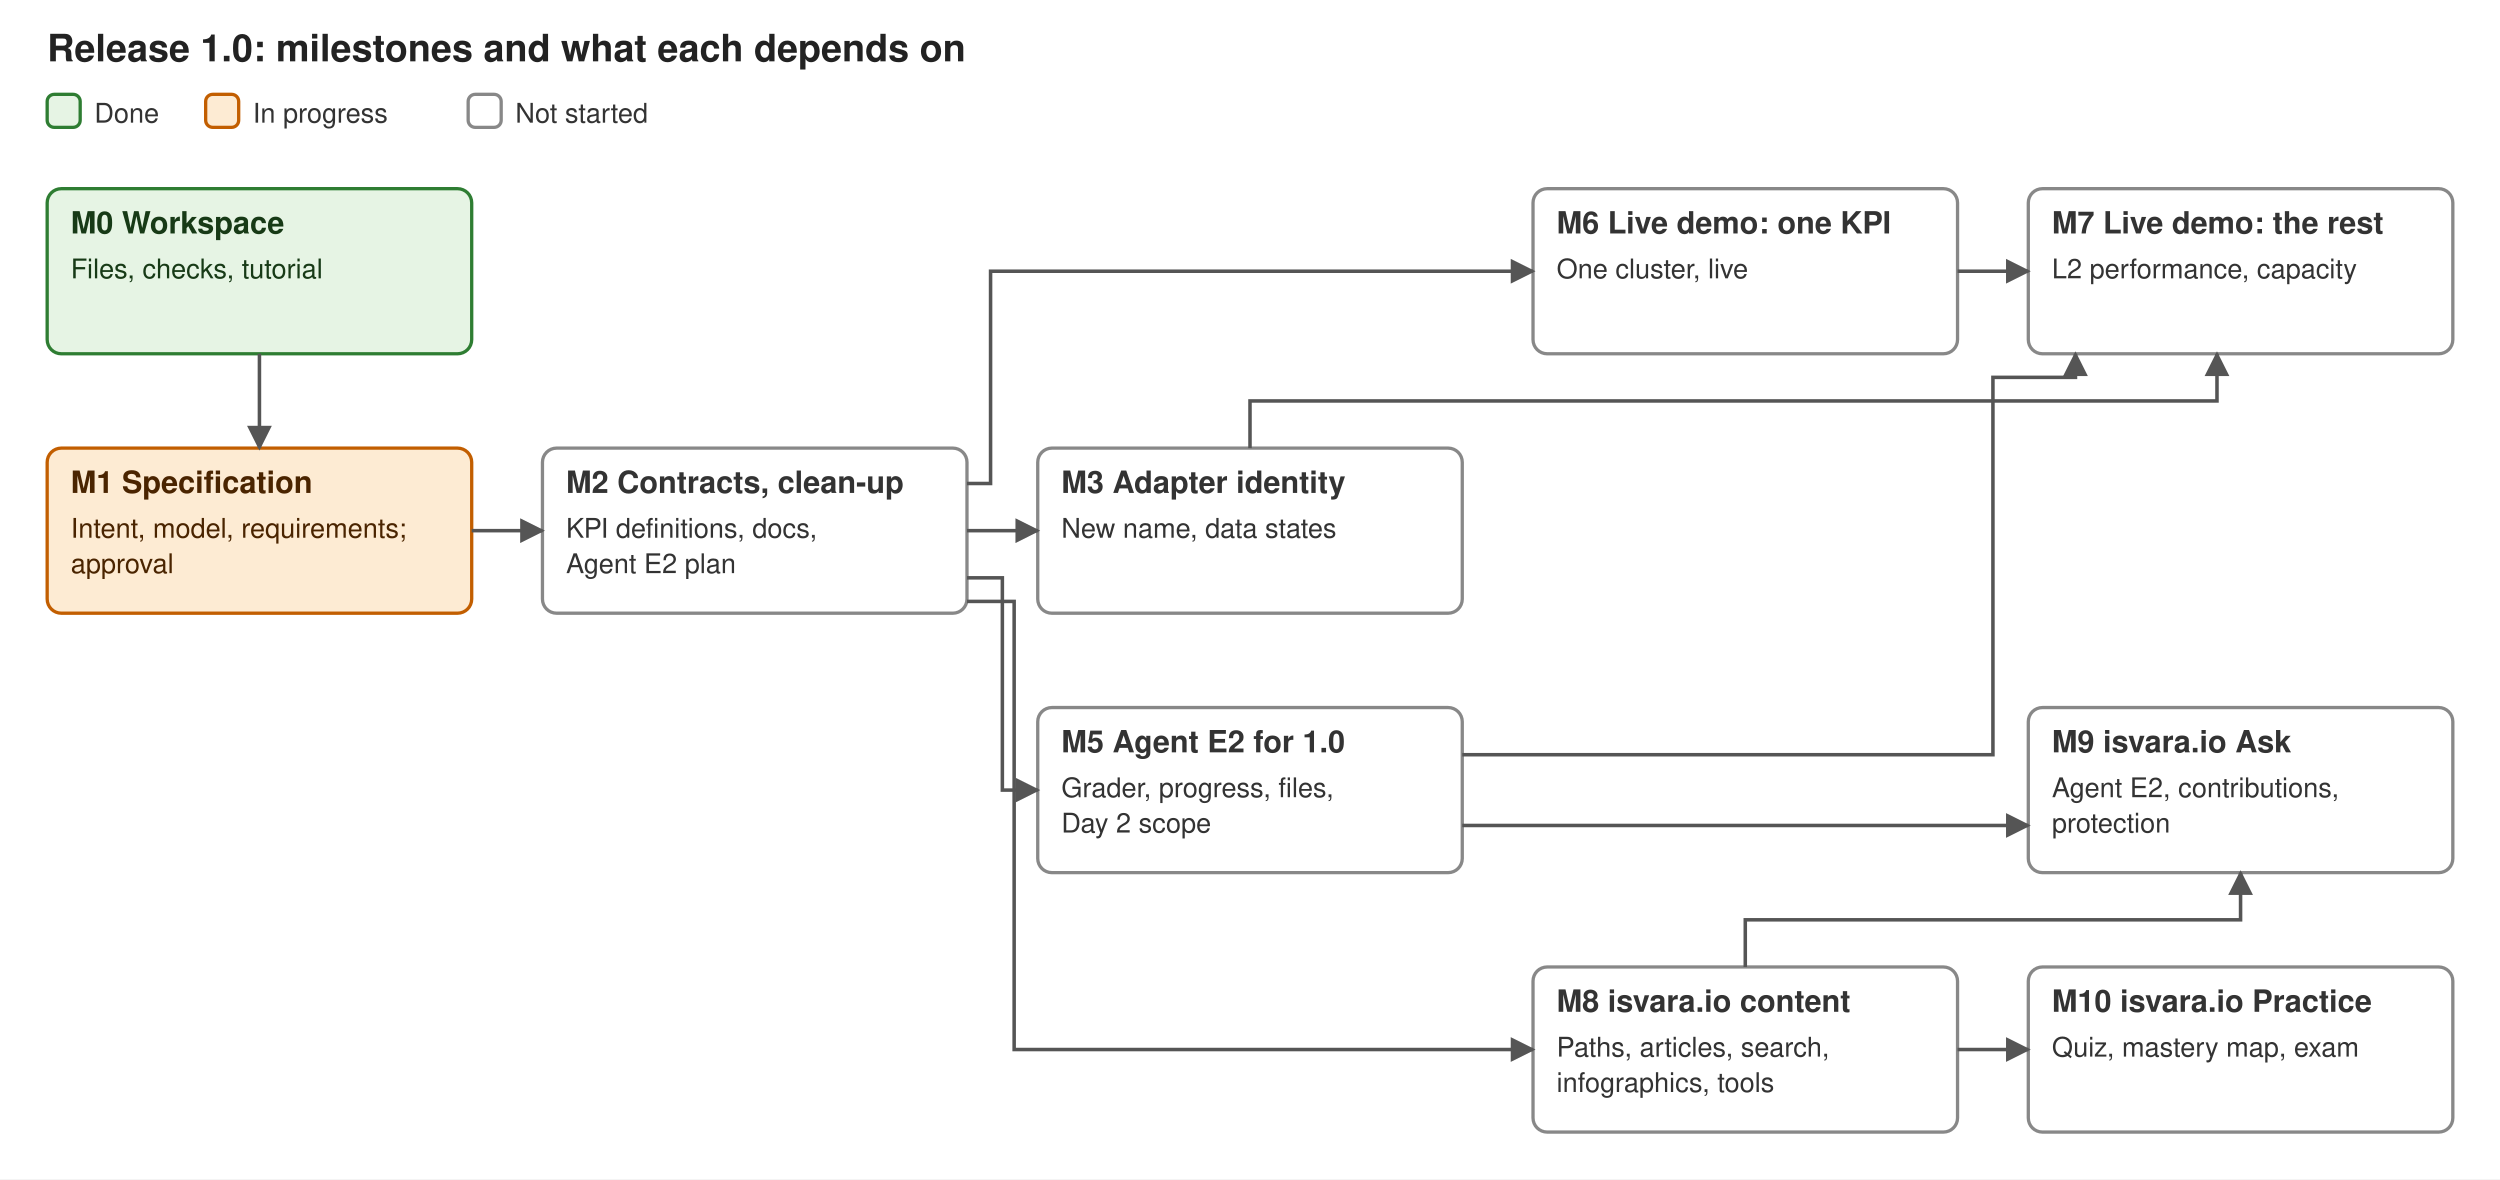
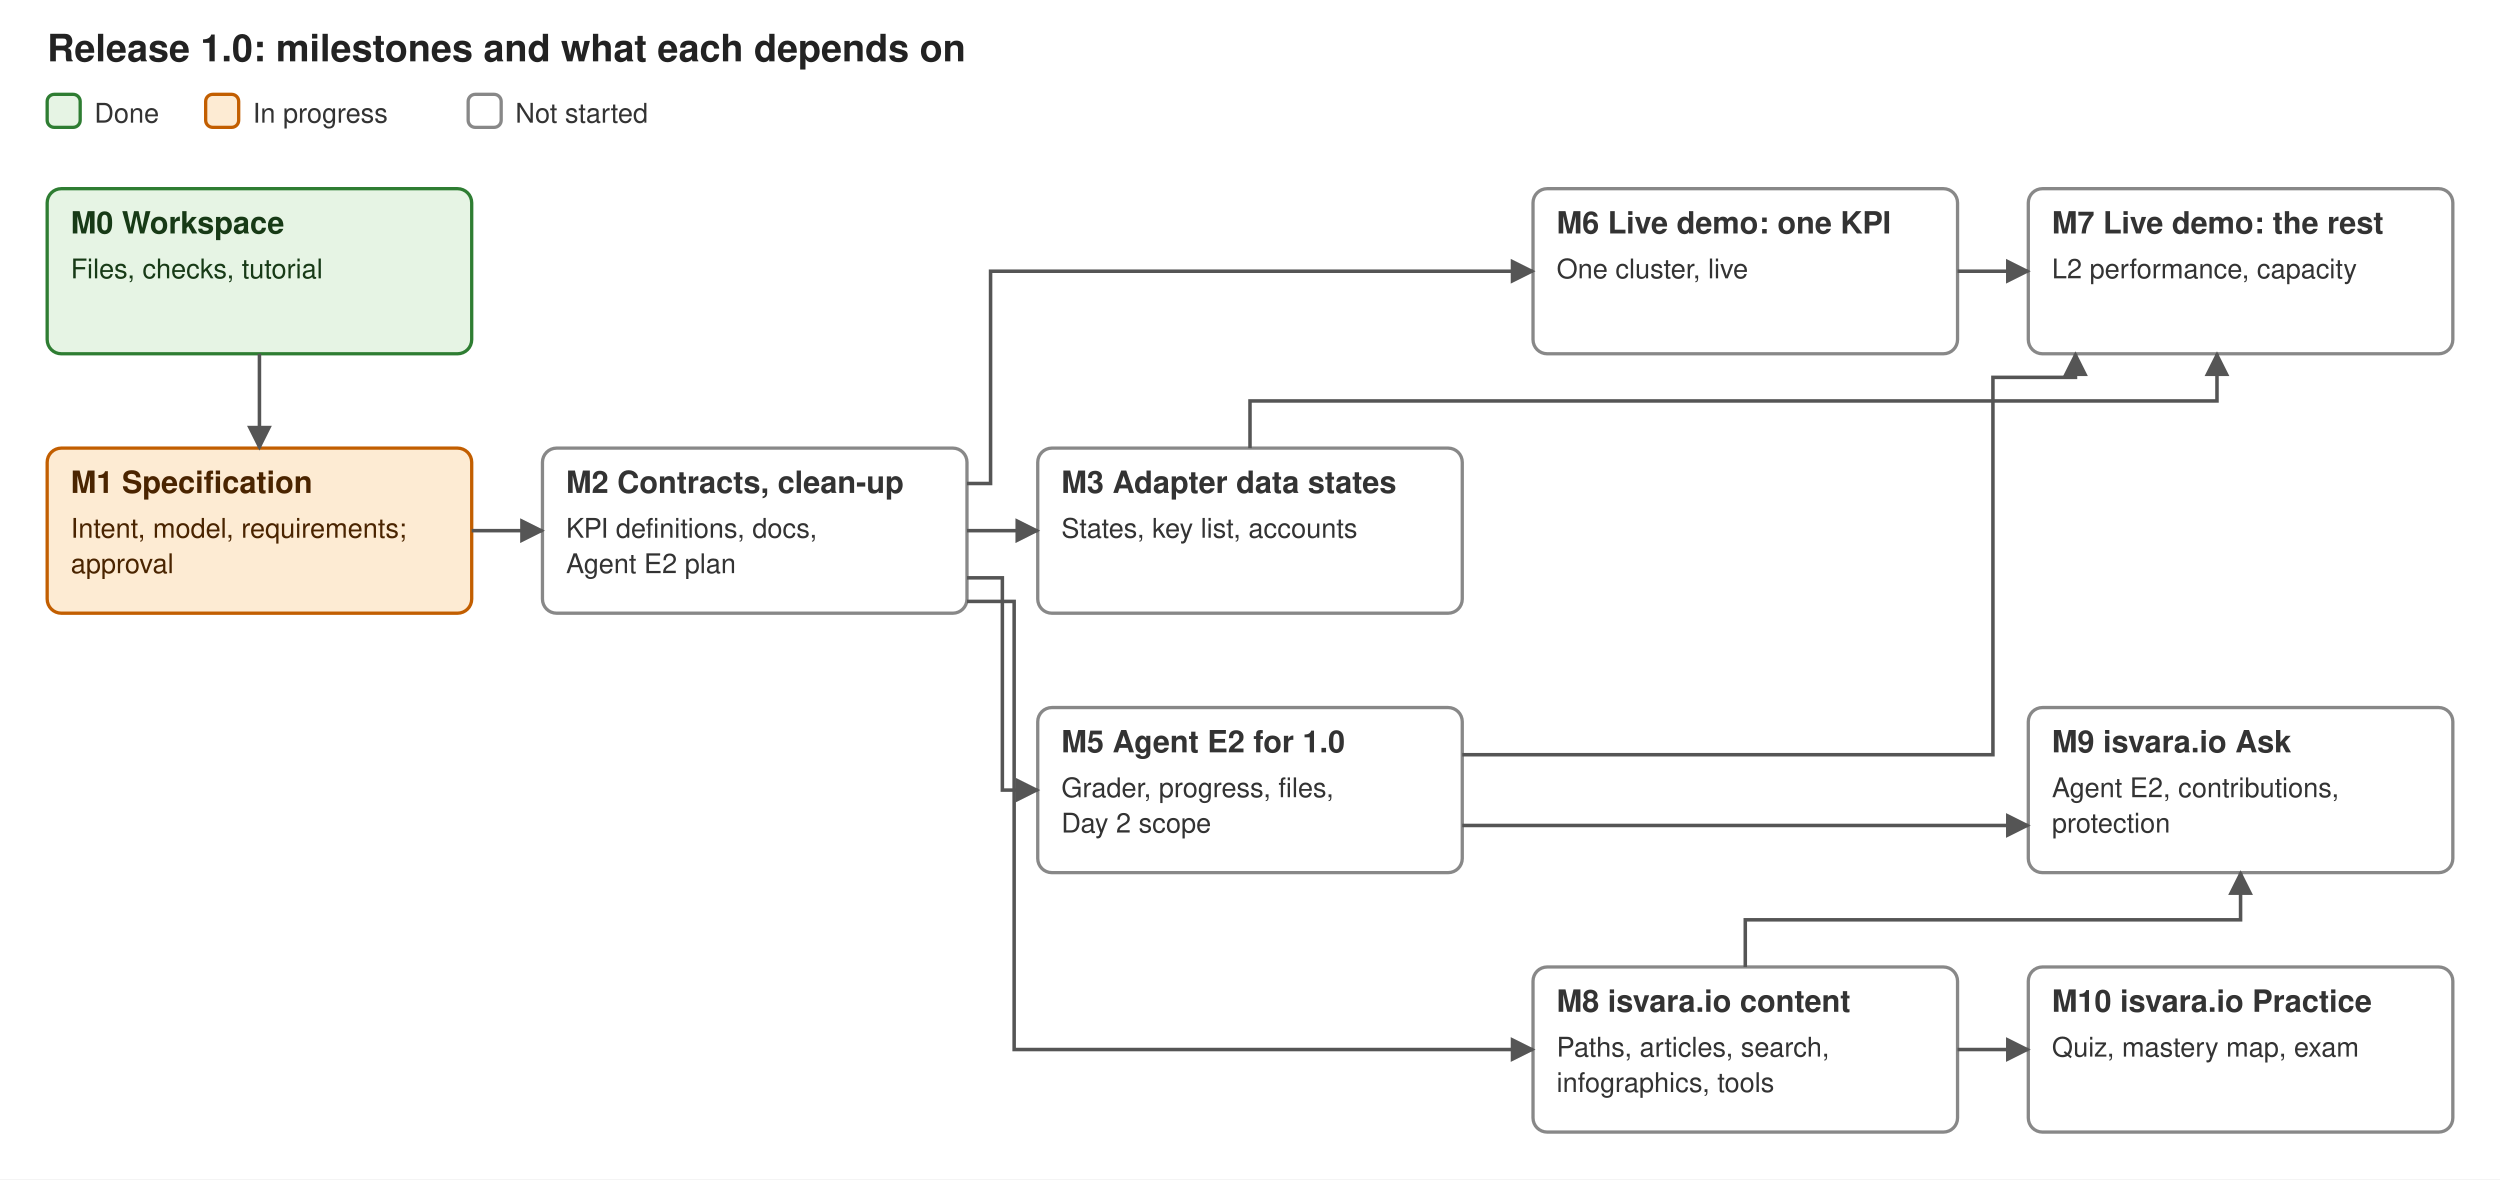
<svg xmlns="http://www.w3.org/2000/svg" width="1060" height="500" viewBox="0 0 1060 500" font-family="-apple-system,Segoe UI,Helvetica,Arial,sans-serif">
  <defs>
    <marker id="ah" viewBox="0 0 10 10" refX="9" refY="5" markerWidth="7" markerHeight="7" orient="auto-start-reverse">
      <path d="M0,0 L10,5 L0,10 z" fill="#555555" />
    </marker>
  </defs>
  <rect width="1060" height="500" fill="#ffffff" />
  <text x="20" y="26" font-size="16" font-weight="bold" fill="#222" text-anchor="start">Release 1.0: milestones and what each depends on</text>
  <rect x="20" y="40" width="14" height="14" rx="3" fill="#e6f4e4" stroke="#2e7d32" stroke-width="1.4" />
  <text x="40" y="52" font-size="11.5" font-weight="normal" fill="#333" text-anchor="start">Done</text>
  <rect x="87.2" y="40" width="14" height="14" rx="3" fill="#fdebd3" stroke="#c25e00" stroke-width="1.4" />
  <text x="107.2" y="52" font-size="11.5" font-weight="normal" fill="#333" text-anchor="start">In progress</text>
  <rect x="198.5" y="40" width="14" height="14" rx="3" fill="#ffffff" stroke="#888888" stroke-width="1.4" />
  <text x="218.5" y="52" font-size="11.5" font-weight="normal" fill="#333" text-anchor="start">Not started</text>
  <rect x="20" y="80" width="180" height="70" rx="6" fill="#e6f4e4" stroke="#2e7d32" stroke-width="1.4" />
  <text x="30" y="99" font-size="13" font-weight="bold" fill="#173a16" text-anchor="start">M0 Workspace</text>
  <text x="30" y="118" font-size="11.5" font-weight="normal" fill="#173a16" text-anchor="start">Files, checks, tutorial</text>
  <rect x="20" y="190" width="180" height="70" rx="6" fill="#fdebd3" stroke="#c25e00" stroke-width="1.4" />
  <text x="30" y="209" font-size="13" font-weight="bold" fill="#4a2400" text-anchor="start">M1 Specification</text>
  <text x="30" y="228" font-size="11.5" font-weight="normal" fill="#4a2400" text-anchor="start">Intent, model, requirements;</text>
  <text x="30" y="243" font-size="11.5" font-weight="normal" fill="#4a2400" text-anchor="start">approval</text>
  <rect x="230" y="190" width="180" height="70" rx="6" fill="#ffffff" stroke="#888888" stroke-width="1.4" />
  <text x="240" y="209" font-size="13" font-weight="bold" fill="#333333" text-anchor="start">M2 Contracts, clean-up</text>
  <text x="240" y="228" font-size="11.5" font-weight="normal" fill="#333333" text-anchor="start">KPI definitions, docs,</text>
  <text x="240" y="243" font-size="11.5" font-weight="normal" fill="#333333" text-anchor="start">Agent E2 plan</text>
  <rect x="440" y="190" width="180" height="70" rx="6" fill="#ffffff" stroke="#888888" stroke-width="1.4" />
-   <text x="450" y="209" font-size="13" font-weight="bold" fill="#333333" text-anchor="start">M3 Adapter identity</text>
-   <text x="450" y="228" font-size="11.5" font-weight="normal" fill="#333333" text-anchor="start">New name, data states</text>
+   <text x="450" y="209" font-size="13" font-weight="bold" fill="#333333" text-anchor="start">M3 Adapter data states</text>
+   <text x="450" y="228" font-size="11.5" font-weight="normal" fill="#333333" text-anchor="start">States, key list, accounts</text>
  <rect x="440" y="300" width="180" height="70" rx="6" fill="#ffffff" stroke="#888888" stroke-width="1.4" />
  <text x="450" y="319" font-size="13" font-weight="bold" fill="#333333" text-anchor="start">M5 Agent E2 for 1.0</text>
  <text x="450" y="338" font-size="11.5" font-weight="normal" fill="#333333" text-anchor="start">Grader, progress, files,</text>
  <text x="450" y="353" font-size="11.5" font-weight="normal" fill="#333333" text-anchor="start">Day 2 scope</text>
  <rect x="650" y="80" width="180" height="70" rx="6" fill="#ffffff" stroke="#888888" stroke-width="1.4" />
  <text x="660" y="99" font-size="13" font-weight="bold" fill="#333333" text-anchor="start">M6 Live demo: one KPI</text>
  <text x="660" y="118" font-size="11.5" font-weight="normal" fill="#333333" text-anchor="start">One cluster, live</text>
  <rect x="860" y="80" width="180" height="70" rx="6" fill="#ffffff" stroke="#888888" stroke-width="1.4" />
  <text x="870" y="99" font-size="13" font-weight="bold" fill="#333333" text-anchor="start">M7 Live demo: the rest</text>
  <text x="870" y="118" font-size="11.5" font-weight="normal" fill="#333333" text-anchor="start">L2 performance, capacity</text>
  <rect x="650" y="410" width="180" height="70" rx="6" fill="#ffffff" stroke="#888888" stroke-width="1.4" />
  <text x="660" y="429" font-size="13" font-weight="bold" fill="#333333" text-anchor="start">M8 isvara.io content</text>
  <text x="660" y="448" font-size="11.5" font-weight="normal" fill="#333333" text-anchor="start">Paths, articles, search,</text>
  <text x="660" y="463" font-size="11.5" font-weight="normal" fill="#333333" text-anchor="start">infographics, tools</text>
  <rect x="860" y="300" width="180" height="70" rx="6" fill="#ffffff" stroke="#888888" stroke-width="1.4" />
  <text x="870" y="319" font-size="13" font-weight="bold" fill="#333333" text-anchor="start">M9 isvara.io Ask</text>
  <text x="870" y="338" font-size="11.5" font-weight="normal" fill="#333333" text-anchor="start">Agent E2, contributions,</text>
  <text x="870" y="353" font-size="11.5" font-weight="normal" fill="#333333" text-anchor="start">protection</text>
  <rect x="860" y="410" width="180" height="70" rx="6" fill="#ffffff" stroke="#888888" stroke-width="1.4" />
  <text x="870" y="429" font-size="13" font-weight="bold" fill="#333333" text-anchor="start">M10 isvara.io Practice</text>
  <text x="870" y="448" font-size="11.5" font-weight="normal" fill="#333333" text-anchor="start">Quiz, mastery map, exam</text>
  <path d="M 110 150 L 110 190" fill="none" stroke="#555555" stroke-width="1.5" marker-end="url(#ah)" />
  <path d="M 200 225 L 230 225" fill="none" stroke="#555555" stroke-width="1.5" marker-end="url(#ah)" />
  <path d="M 410 205 L 420 205 L 420 115 L 650 115" fill="none" stroke="#555555" stroke-width="1.5" marker-end="url(#ah)" />
  <path d="M 410 225 L 440 225" fill="none" stroke="#555555" stroke-width="1.5" marker-end="url(#ah)" />
  <path d="M 410 245 L 425 245 L 425 335 L 440 335" fill="none" stroke="#555555" stroke-width="1.5" marker-end="url(#ah)" />
  <path d="M 410 255 L 430 255 L 430 445 L 650 445" fill="none" stroke="#555555" stroke-width="1.5" marker-end="url(#ah)" />
  <path d="M 830 115 L 860 115" fill="none" stroke="#555555" stroke-width="1.5" marker-end="url(#ah)" />
  <path d="M 530 190 L 530 170 L 940 170 L 940 150" fill="none" stroke="#555555" stroke-width="1.5" marker-end="url(#ah)" />
  <path d="M 620 320 L 845 320 L 845 160 L 880 160 L 880 150" fill="none" stroke="#555555" stroke-width="1.5" marker-end="url(#ah)" />
  <path d="M 620 350 L 860 350" fill="none" stroke="#555555" stroke-width="1.5" marker-end="url(#ah)" />
  <path d="M 740 410 L 740 390 L 950 390 L 950 370" fill="none" stroke="#555555" stroke-width="1.5" marker-end="url(#ah)" />
  <path d="M 830 445 L 860 445" fill="none" stroke="#555555" stroke-width="1.5" marker-end="url(#ah)" />
</svg>
